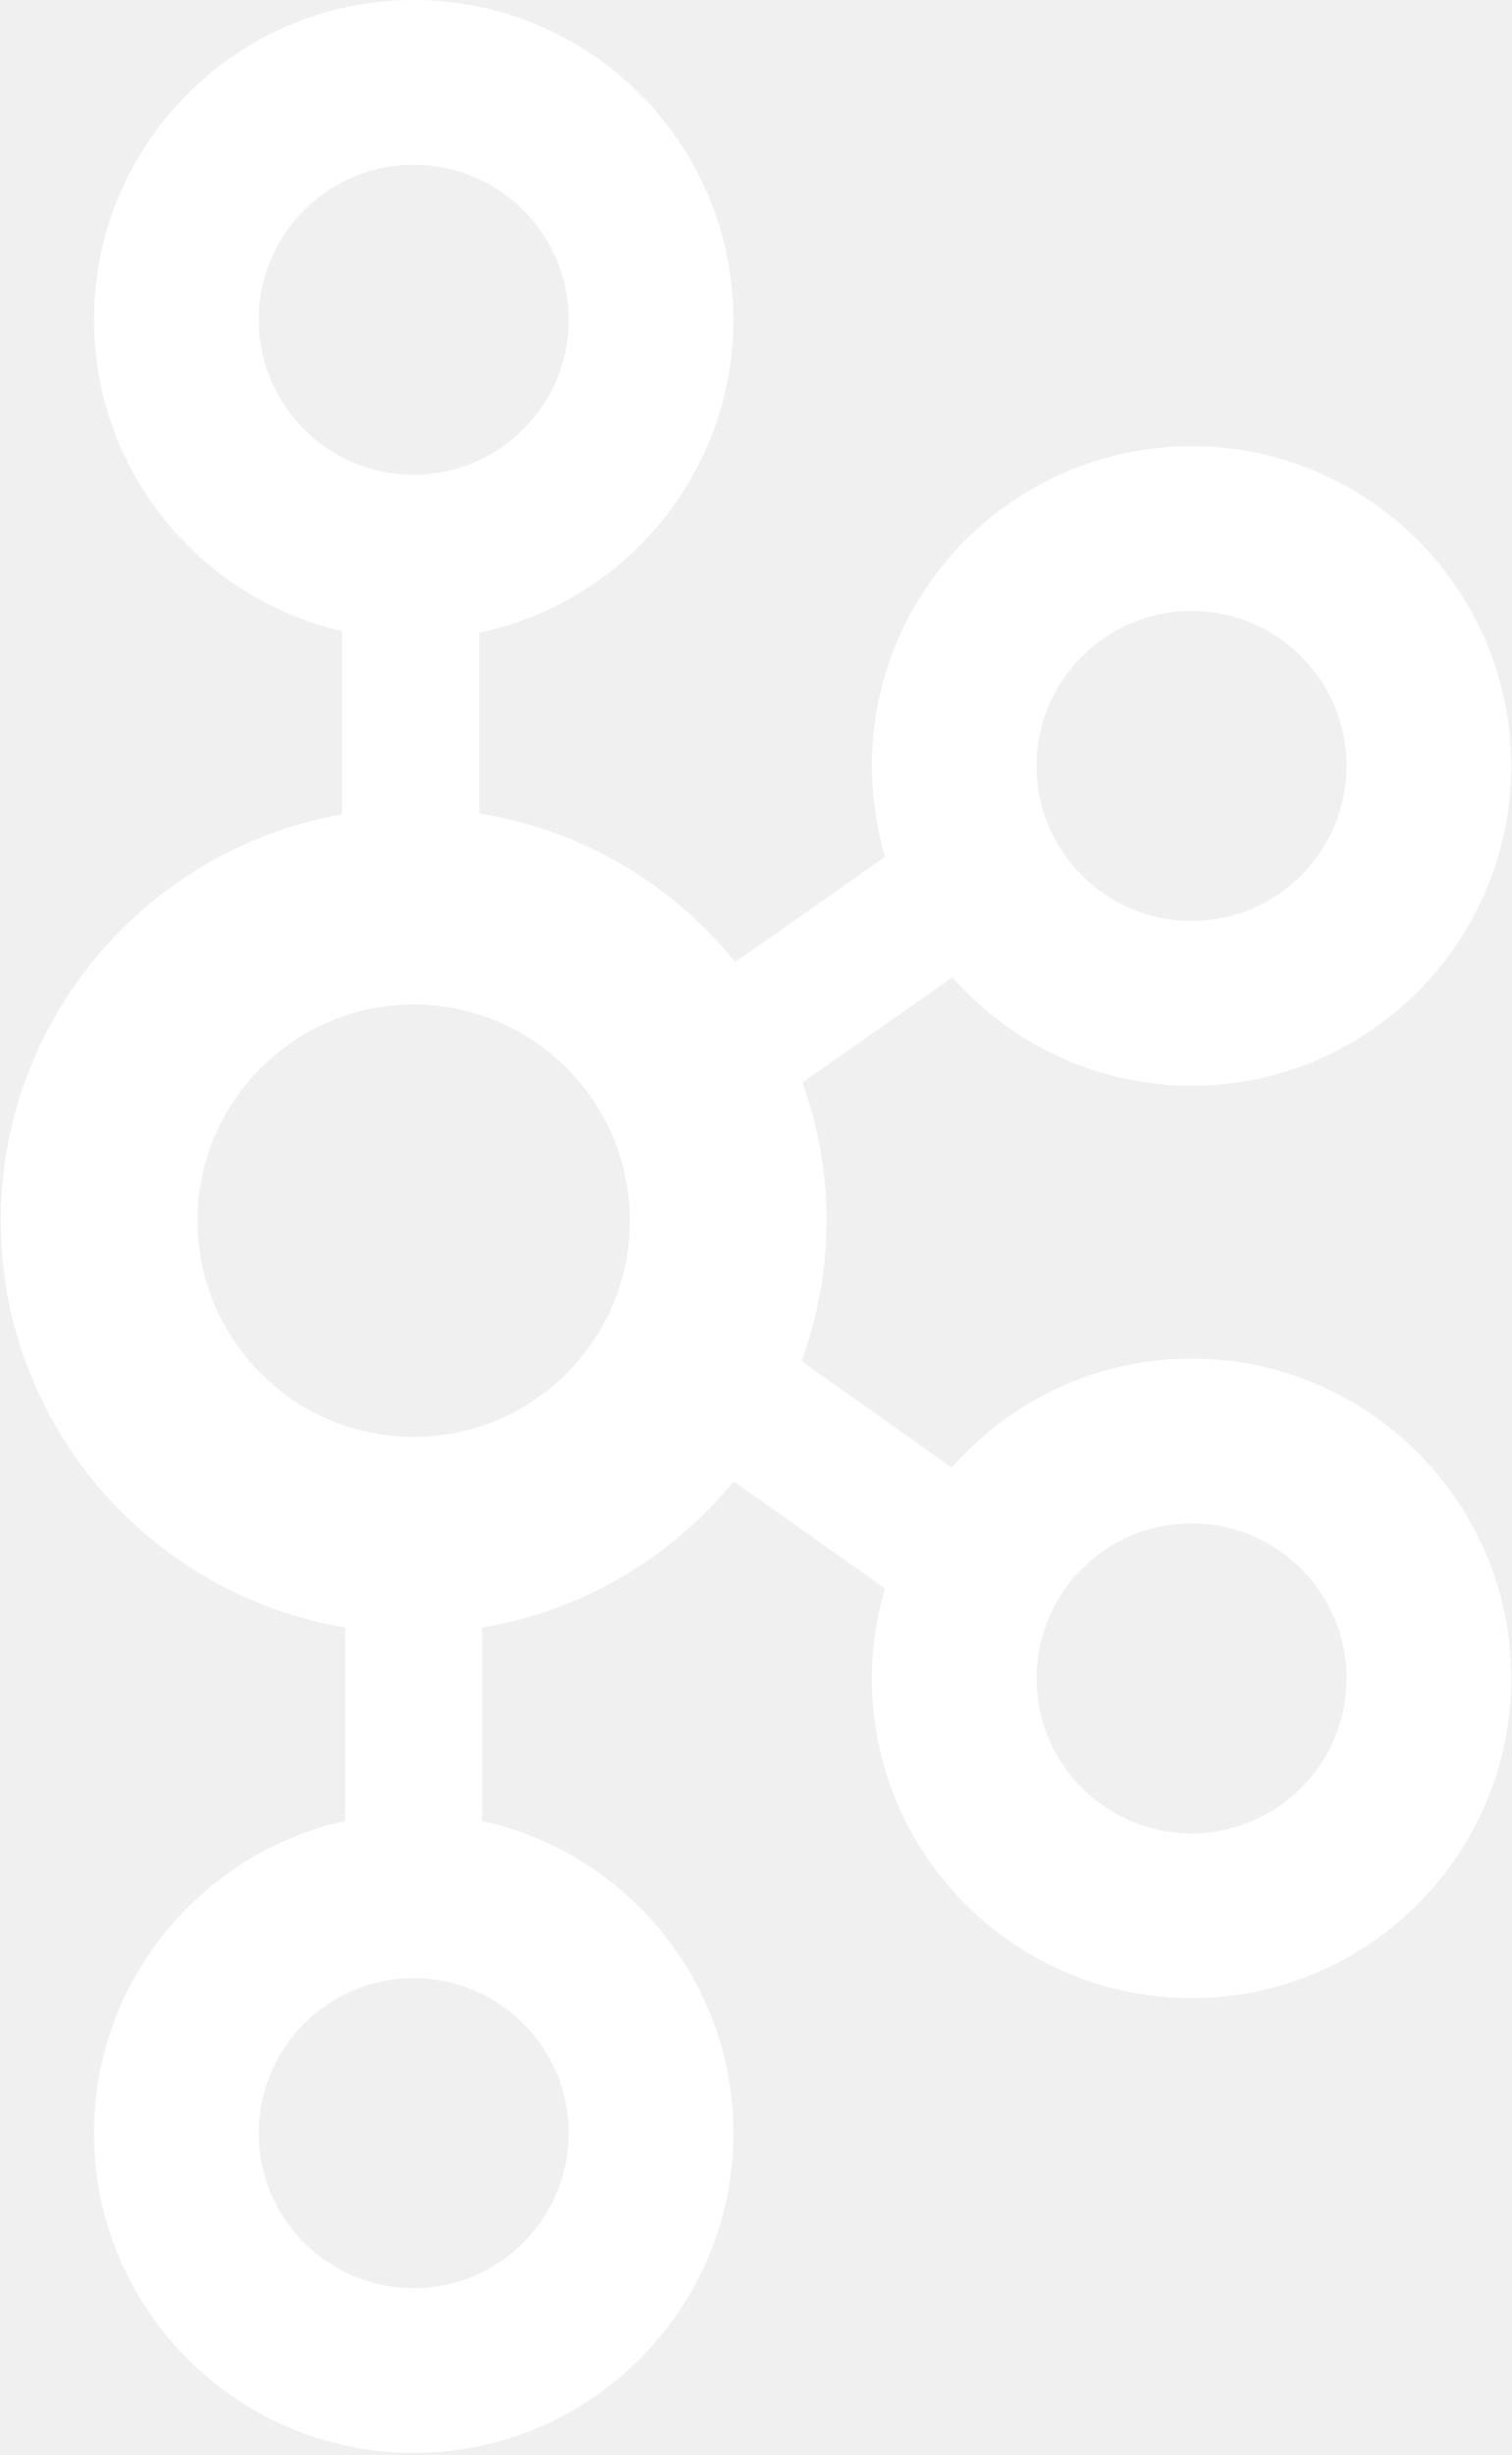
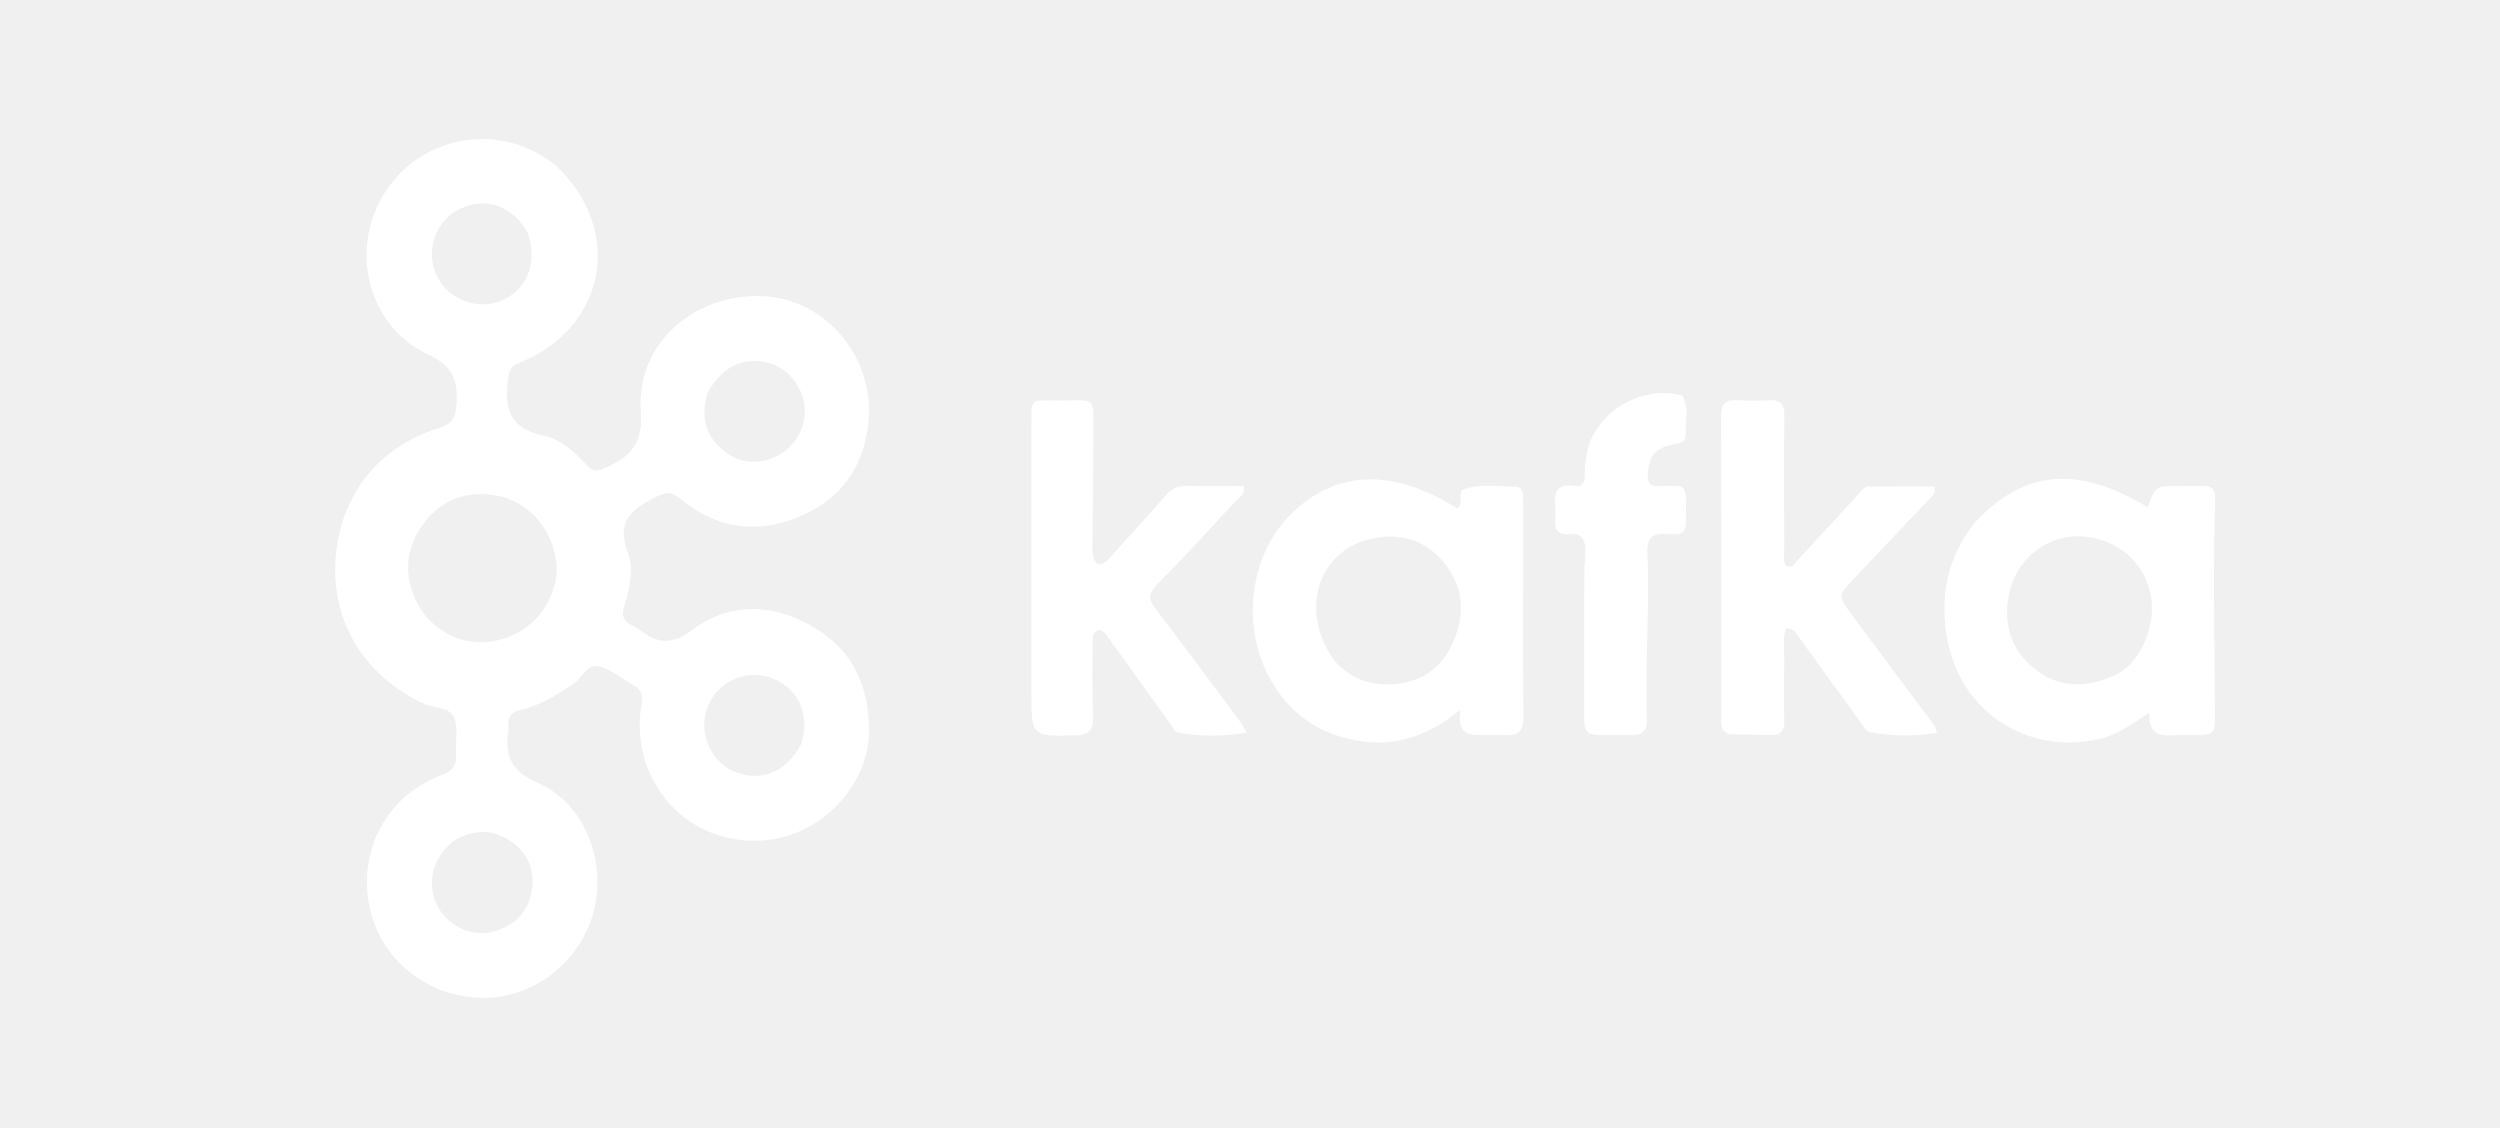
- <svg xmlns="http://www.w3.org/2000/svg" width="154" height="250" viewBox="0 0 256 416" preserveAspectRatio="xMidYMid">
-   <path d="M201.816 230.216c-16.186 0-30.697 7.171-40.634 18.461l-25.463-18.026c2.703-7.442 4.255-15.433 4.255-23.797 0-8.219-1.498-16.076-4.112-23.408l25.406-17.835c9.936 11.233 24.409 18.365 40.548 18.365 29.875 0 54.184-24.305 54.184-54.184 0-29.879-24.309-54.184-54.184-54.184-29.875 0-54.184 24.305-54.184 54.184 0 5.348.808 10.505 2.258 15.389l-25.423 17.844c-10.62-13.175-25.911-22.374-43.333-25.182v-30.64c24.544-5.155 43.037-26.962 43.037-53.019C124.171 24.305 99.862 0 69.987 0 40.112 0 15.803 24.305 15.803 54.184c0 25.708 18.014 47.246 42.067 52.769v31.038C25.044 143.753 0 172.401 0 206.854c0 34.621 25.292 63.374 58.355 68.94v32.774c-24.299 5.341-42.552 27.011-42.552 52.894 0 29.879 24.309 54.184 54.184 54.184 29.875 0 54.184-24.305 54.184-54.184 0-25.883-18.253-47.553-42.552-52.894v-32.775a69.965 69.965 0 0 0 42.6-24.776l25.633 18.143c-1.423 4.84-2.22 9.946-2.22 15.24 0 29.879 24.309 54.184 54.184 54.184 29.875 0 54.184-24.305 54.184-54.184 0-29.879-24.309-54.184-54.184-54.184zm0-126.695c14.487 0 26.27 11.788 26.27 26.271s-11.783 26.27-26.27 26.27-26.27-11.787-26.27-26.27c0-14.483 11.783-26.271 26.27-26.271zm-158.1-49.337c0-14.483 11.784-26.27 26.271-26.27s26.27 11.787 26.27 26.27c0 14.483-11.783 26.27-26.27 26.27s-26.271-11.787-26.271-26.27zm52.541 307.278c0 14.483-11.783 26.27-26.27 26.27s-26.271-11.787-26.271-26.27c0-14.483 11.784-26.27 26.271-26.27s26.27 11.787 26.27 26.27zm-26.272-117.97c-20.205 0-36.642-16.434-36.642-36.638 0-20.205 16.437-36.642 36.642-36.642 20.204 0 36.641 16.437 36.641 36.642 0 20.204-16.437 36.638-36.641 36.638zm131.831 67.179c-14.487 0-26.27-11.788-26.27-26.271s11.783-26.27 26.27-26.27 26.27 11.787 26.27 26.27c0 14.483-11.783 26.271-26.27 26.271z" style="fill:#ffffff" />
+ <svg xmlns="http://www.w3.org/2000/svg" version="1.1" id="Layer_1" x="0px" y="0px" width="100%" viewBox="0 0 816 368" enable-background="new 0 0 816 368" xml:space="preserve">
+   <path fill="#ffffff" opacity="1" stroke="none" d=" M181.152,53.781  C203.951,74.938 197.92,107.297 169.306,118.484  C166.38,119.628 166.161,121.2 165.795,123.977  C164.538,133.509 166.526,139.973 177.373,142.147  C183,143.275 187.618,147.659 191.631,151.932  C193.682,154.116 195.141,153.855 197.62,152.734  C205.643,149.107 209.944,145.047 209.168,134.361  C207.559,112.21 226.628,95.488 249.397,96.703  C269.715,97.787 285.526,116.776 283.483,137.685  C281.997,152.898 273.924,163.532 259.939,169.033  C246.363,174.373 233.381,172.274 222.059,162.782  C219.459,160.603 217.651,160.435 214.62,161.959  C206.908,165.835 200.798,169.494 204.91,180.262  C206.94,185.579 205.584,192.158 203.718,197.962  C202.798,200.825 203.419,202.796 206.2,204.078  C207.252,204.563 208.268,205.177 209.197,205.872  C214.887,210.129 219.32,210.528 225.976,205.594  C238.241,196.504 252.304,196.933 265.48,204.643  C278.212,212.094 283.611,223.684 283.651,238.451  C283.701,257.125 265.755,276.913 241.661,274.161  C220.198,271.71 205.644,251.661 209.396,229.899  C209.892,227.025 209.367,225.023 206.721,223.69  C206.131,223.394 205.648,222.892 205.068,222.57  C201.866,220.792 198.826,218.27 195.391,217.484  C191.493,216.592 190.083,221.284 187.281,223.147  C181.837,226.765 176.398,230.26 169.932,231.693  C166.991,232.345 165.646,233.964 165.947,236.962  C165.996,237.456 165.991,237.968 165.921,238.459  C164.775,246.556 166.622,251.628 175.435,255.489  C190.972,262.295 198.135,281.146 193.695,297.75  C189.238,314.418 173.582,326.246 156.71,325.694  C138.961,325.113 124.094,312.885 120.606,295.998  C116.79,277.528 126.408,259.52 144.029,253.053  C148.018,251.589 149.119,249.524 148.848,245.725  C148.576,241.913 149.612,237.694 148.296,234.354  C146.832,230.636 141.751,231.269 138.377,229.705  C119.435,220.925 108.825,203.863 109.423,184.517  C110.098,162.719 122.981,145.987 143.093,139.805  C147.633,138.409 148.735,136.363 149.001,131.822  C149.458,123.998 147.875,119.487 139.642,115.652  C120.699,106.827 114.282,82.84 124.462,64.766  C134.87,46.288 157.974,39.921 176.305,50.506  C177.887,51.42 179.353,52.533 181.152,53.781 M137.789,199.641  C138.428,200.406 139.026,201.211 139.711,201.932  C147.42,210.042 158.288,211.885 168.442,206.823  C177.336,202.389 183.024,191.747 181.457,182.473  C179.554,171.208 171.288,162.775 160.402,161.467  C150.793,160.313 142.902,164.01 137.568,171.858  C131.607,180.63 131.77,189.941 137.789,199.641 M148.069,274.496  C141.109,280.052 139.047,288.385 142.806,295.766  C146.022,302.079 153.811,305.826 160.366,304.222  C167.067,302.583 171.802,298.607 173.334,291.849  C174.841,285.201 173.024,279.19 167.336,275.032  C161.44,270.722 155.118,270.265 148.069,274.496 M261.54,242.853  C264.564,233.331 260.541,224.45 251.774,221.298  C243.545,218.34 234.543,222.297 231.117,230.377  C227.776,238.261 231.404,247.964 239.027,251.533  C247.684,255.585 256.551,252.4 261.54,242.853 M172.391,76.319  C167.608,67.334 158.876,64.079 150.301,68.084  C142.459,71.747 138.882,81.008 142.165,89.149  C145.339,97.017 154.729,101.282 162.729,98.488  C171.561,95.402 175.615,86.653 172.391,76.319 M231.117,127.909  C228.888,134.618 229.58,140.832 234.815,145.897  C239.162,150.103 244.477,151.752 250.449,150.098  C257.88,148.041 262.803,141.354 262.692,133.776  C262.593,126.981 257.446,120.187 251.105,118.483  C242.916,116.283 236.03,119.315 231.117,127.909 z" />
+   <path fill="#ffffff" opacity="1" stroke="none" d=" M644.545,170.618  C660.776,153.23 678.166,151.773 701.054,165.633  C703.456,158.652 703.457,158.573 711.542,158.667  C724.201,158.815 723.155,156.678 722.841,170.103  C722.348,191.238 722.891,212.361 722.949,233.49  C722.966,239.593 722.684,239.857 716.428,239.936  C714.93,239.956 713.431,239.968 711.933,239.934  C707.111,239.827 701.224,241.594 701.48,232.642  C695.514,236.682 690.54,240.14 684.366,241.401  C661.413,246.088 640.432,232.47 635.783,209.523  C632.927,195.431 635.318,182.409 644.545,170.618 M691.352,219.928  C696.496,216.827 699.393,212.018 701.154,206.509  C705.53,192.817 698.13,179.37 684.404,175.827  C671.352,172.458 658.519,180.386 655.746,193.897  C653.744,203.654 656.433,212.309 664.339,218.484  C672.486,224.847 681.581,224.578 691.352,219.928 z" />
+   <path fill="#ffffff" opacity="1" stroke="none" d=" M477.072,159.997  C482.91,157.612 488.736,158.875 494.485,158.85  C497.283,158.838 497.142,161.377 497.15,163.359  C497.182,171.35 497.141,179.341 497.145,187.332  C497.152,202.814 497.037,218.299 497.268,233.778  C497.336,238.304 495.811,240.282 491.286,239.964  C489.298,239.825 487.292,239.935 485.295,239.928  C480.608,239.91 475.309,240.76 476.676,231.625  C463.897,242.273 450.804,244.735 436.475,240.097  C427.364,237.148 420.54,231.405 415.553,223.292  C404.867,205.905 407.346,181.716 421.298,167.894  C435.985,153.344 454.381,152.667 475.658,165.949  C477.495,164.425 476.25,162.187 477.072,159.997 M436.151,216.344  C440.771,221.239 446.748,223.52 453.173,223.396  C462.655,223.212 470.197,218.933 474.169,209.946  C478.316,200.562 477.831,191.441 471.037,183.311  C464.723,175.756 456.292,173.773 447.144,175.959  C429.584,180.157 423.865,200.483 436.151,216.344 z" />
+   <path fill="#ffffff" opacity="1" stroke="none" d=" M564.594,239.637  C561.551,238.763 561.856,236.558 561.854,234.614  C561.824,201.633 561.853,168.652 561.779,135.672  C561.771,132.117 562.949,130.422 566.706,130.643  C570.192,130.849 573.711,130.874 577.194,130.644  C581.088,130.387 582.451,131.851 582.402,135.812  C582.223,150.301 582.323,164.794 582.371,179.285  C582.377,181.07 581.908,182.946 582.949,184.676  C585.128,185.615 585.921,183.714 586.952,182.607  C593.422,175.663 599.825,168.659 606.25,161.674  C607.371,160.455 608.363,158.825 610.163,158.798  C617.265,158.693 624.37,158.755 631.325,158.755  C632.039,161.181 630.564,161.997 629.581,163.037  C621.46,171.625 613.331,180.204 605.2,188.783  C599.882,194.395 599.819,194.437 604.485,200.743  C612.902,212.12 621.402,223.436 629.861,234.782  C630.739,235.96 631.96,236.95 632.133,239.258  C624.798,240.465 617.467,240.21 610.185,238.99  C609.058,238.801 608.14,236.924 607.268,235.724  C600.611,226.568 594.011,217.369 587.333,208.227  C586.323,206.844 585.612,204.854 582.927,205.208  C581.78,208.334 582.436,211.667 582.379,214.905  C582.259,221.732 582.224,228.566 582.388,235.391  C582.466,238.638 581.124,239.976 578.015,239.916  C573.688,239.832 569.361,239.788 564.594,239.637 z" />
+   <path fill="#ffffff" opacity="1" stroke="none" d=" M336.649,140.042  C336.72,129.732 335.828,130.678 345.543,130.731  C357.71,130.797 356.933,128.819 356.907,141.799  C356.882,153.619 356.654,165.439 356.568,177.26  C356.551,179.7 356.28,182.277 358.37,184.211  C360.994,184.164 362.122,182.114 363.528,180.576  C369.261,174.304 374.99,168.027 380.583,161.631  C382.503,159.434 384.615,158.513 387.532,158.593  C393.663,158.762 399.801,158.644 405.923,158.644  C406.424,161.687 404.209,162.581 402.967,163.926  C394.608,172.976 386.296,182.08 377.64,190.842  C374.757,193.76 374.812,195.628 377.207,198.743  C386.447,210.758 395.421,222.978 404.472,235.138  C405.244,236.176 405.851,237.337 406.977,239.157  C399.189,240.451 392.026,240.362 384.871,239.196  C383.353,238.948 382.702,237.228 381.831,236.02  C375.5,227.234 369.17,218.447 362.841,209.66  C361.691,208.063 360.84,206.164 358.706,205.525  C356.597,206.166 356.604,207.925 356.604,209.568  C356.603,217.725 356.45,225.89 356.78,234.035  C356.956,238.403 355.417,239.904 351.108,240.009  C336.648,240.363 336.65,240.481 336.65,226.031  C336.649,197.533 336.649,169.035 336.649,140.042 z" />
+   <path fill="#ffffff" opacity="1" stroke="none" d=" M517.142,185.406  C517.273,183.127 517.506,181.299 517.483,179.474  C517.441,176.202 516.215,173.939 512.405,174.346  C508.608,174.751 507.308,172.867 507.635,169.326  C507.757,168.005 507.771,166.65 507.631,165.333  C507.151,160.802 508.135,157.753 513.688,158.6  C516.138,158.974 517.287,157.883 517.29,155.202  C517.292,152.397 517.528,149.518 518.189,146.799  C521.161,134.587 535.316,126.044 547.728,128.813  C548.212,128.921 548.944,128.916 549.128,129.223  C551.529,133.236 549.98,137.631 550.197,141.855  C550.342,144.667 547.884,144.651 545.971,145.06  C540.215,146.289 538.293,148.74 537.839,154.628  C537.598,157.763 538.717,158.769 541.749,158.695  C550.544,158.481 550.32,157.503 550.311,167.375  C550.305,174.258 550.275,174.621 543.569,174.252  C538.486,173.972 537.545,176.573 537.719,180.55  C538.506,198.532 536.872,216.505 537.529,234.475  C537.69,238.874 535.93,239.994 532.071,239.95  C514.885,239.756 517.235,242.116 517.116,225.794  C517.019,212.483 517.116,199.171 517.142,185.406 z" />
</svg>
